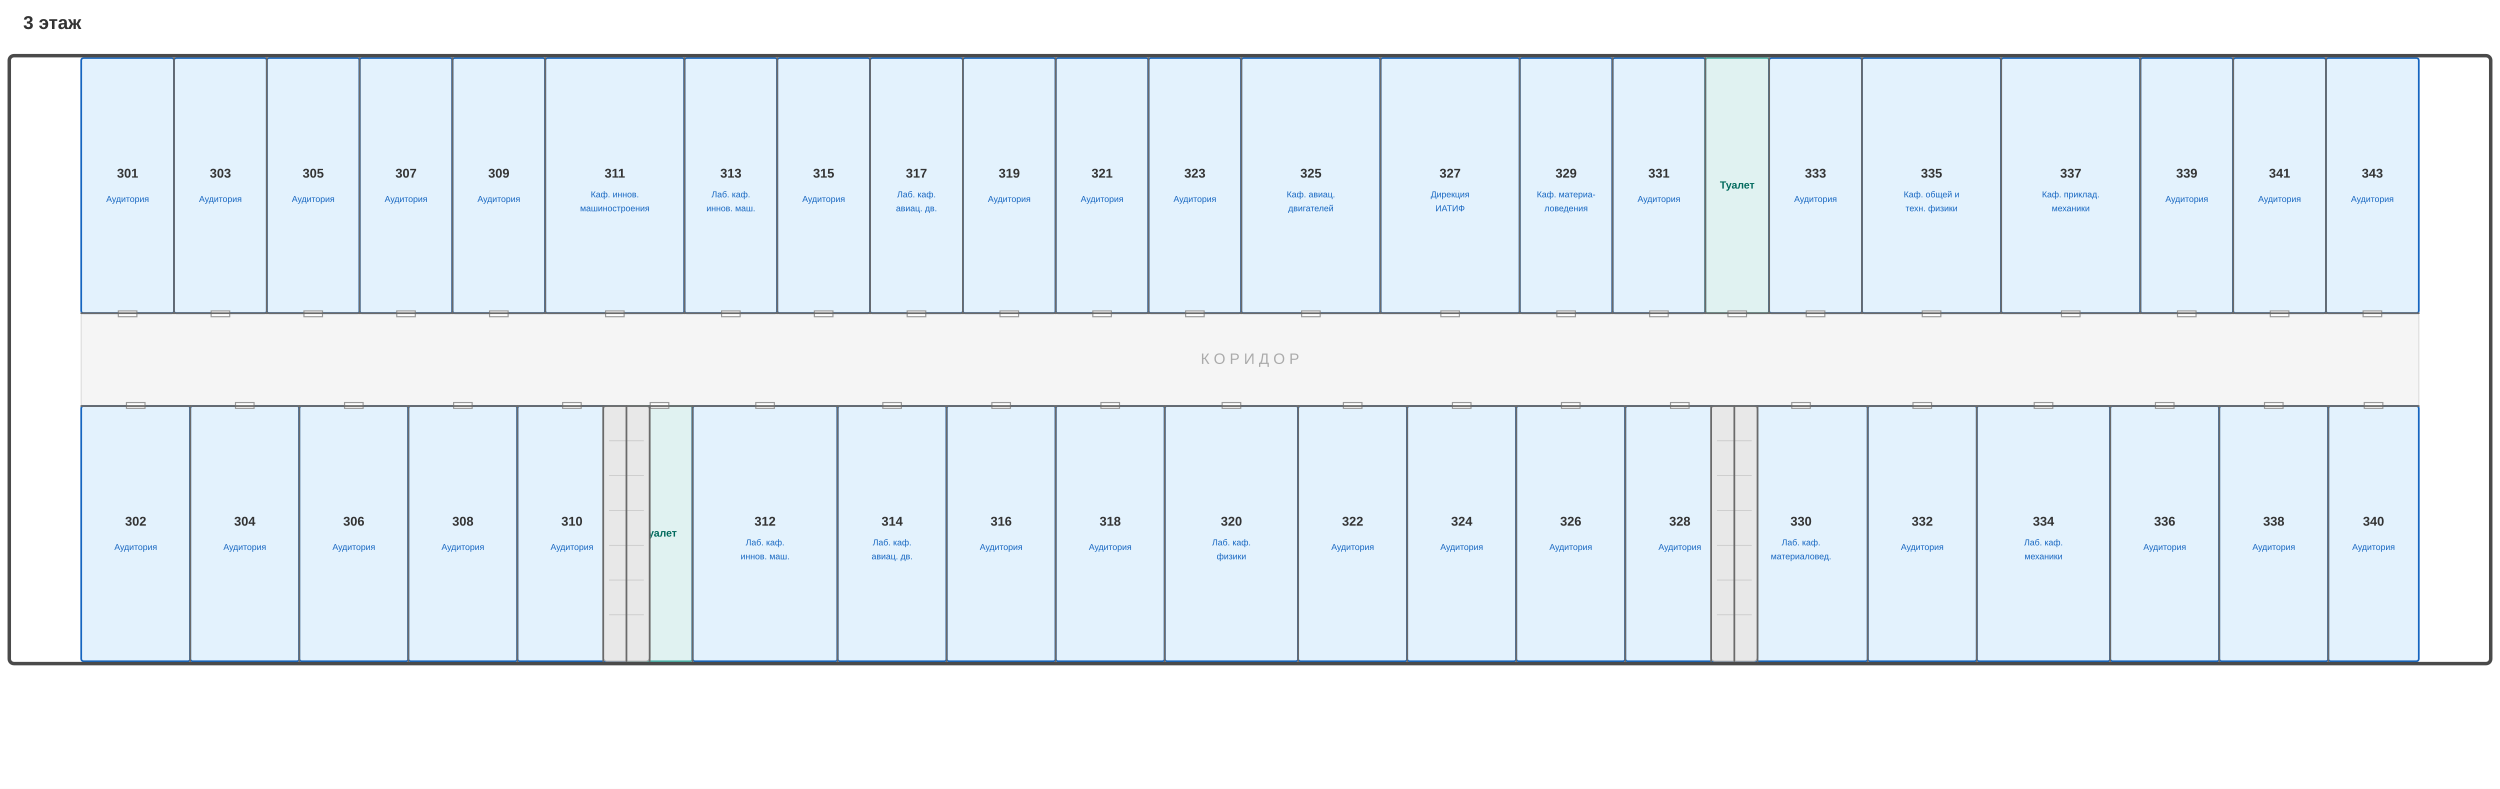
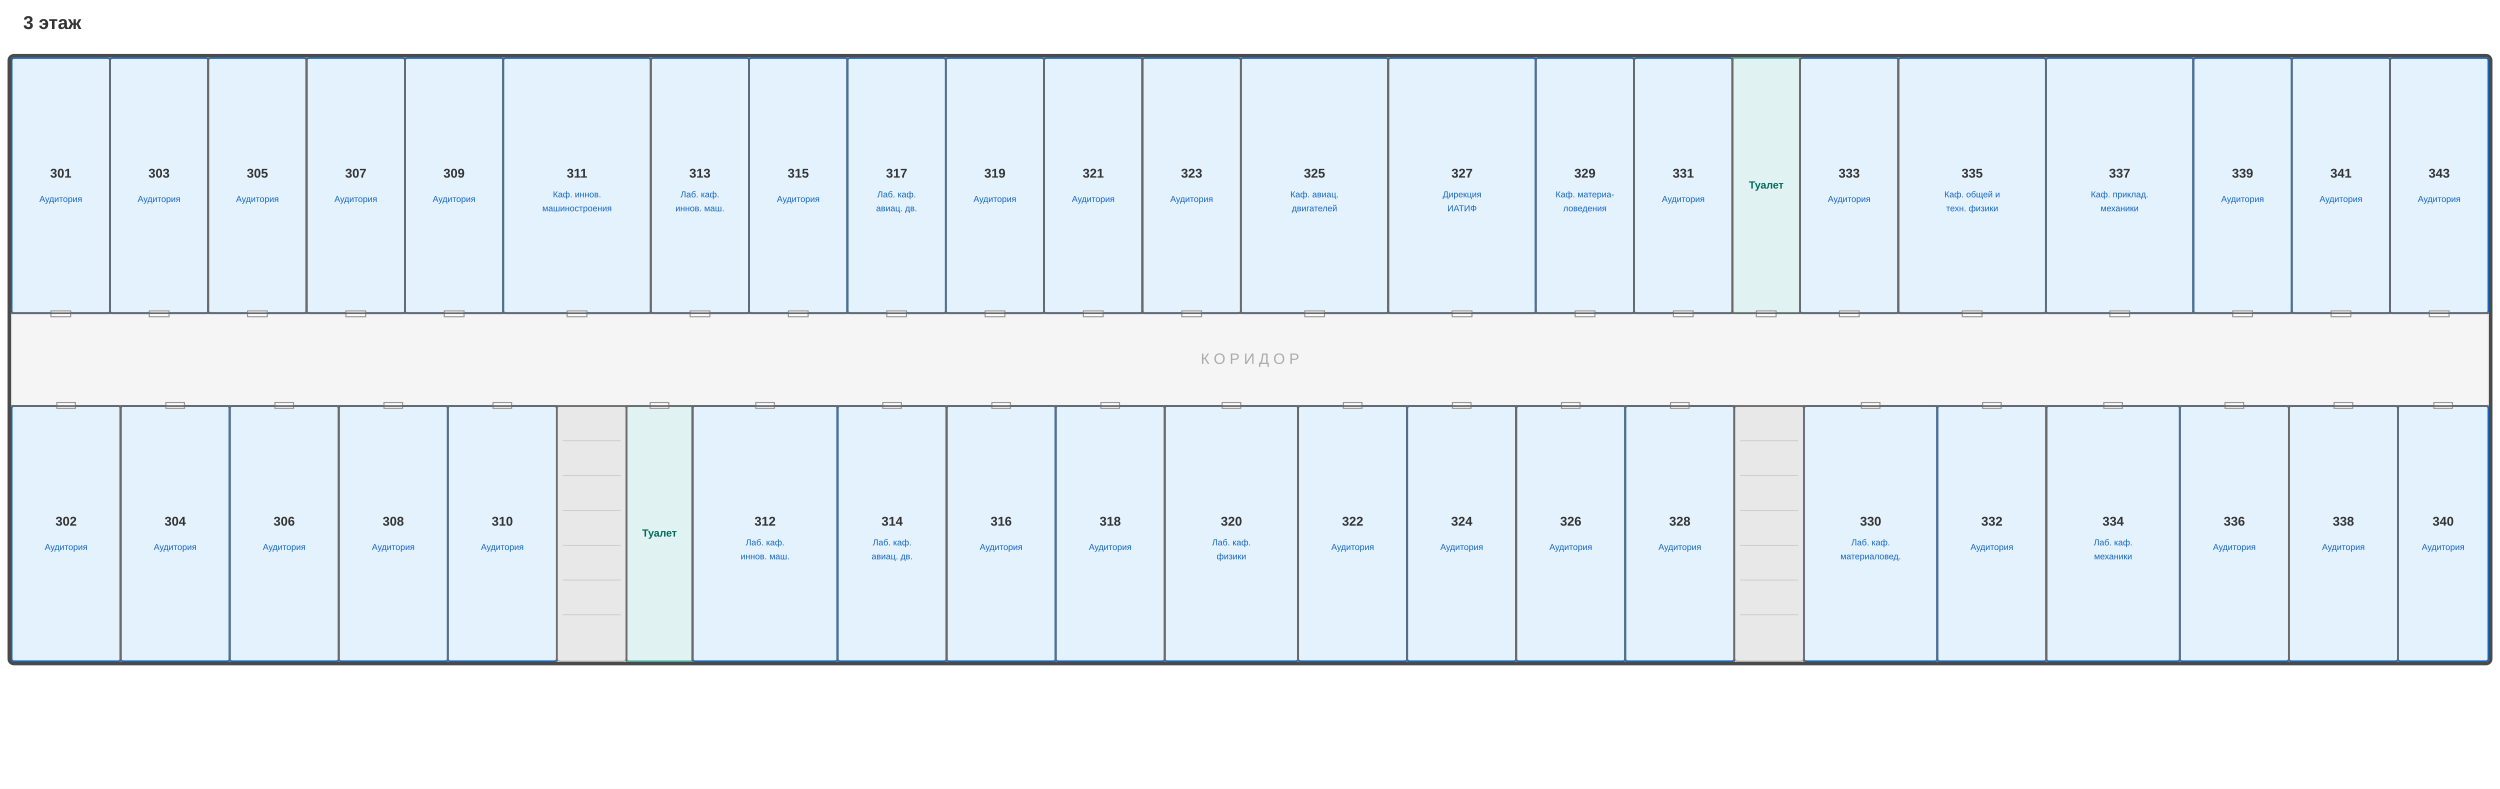
<svg xmlns="http://www.w3.org/2000/svg" viewBox="0 0 2155 680" width="2155" height="680">
  <defs>
    <style>
  .wall{fill:none;stroke:#4a4a4a;stroke-width:3;stroke-linecap:round}
  .inner-wall{fill:none;stroke:#6a6a6a;stroke-width:1.5;stroke-linecap:round}
  .room{fill:#F5F5F5;stroke:#BDBDBD;stroke-width:1;cursor:pointer;transition:fill .2s}
  .room:hover{fill:#EEEEEE}
  .room.active{fill:#E0E0E0;stroke:#757575;stroke-width:2}
  .corridor{fill:#f5f5f5;stroke:#ddd;stroke-width:1}
  .stairs{fill:#e8e8e8;stroke:#aaa;stroke-width:1}
  .toilet{fill:#E0F2F1;stroke:#4DB6AC;stroke-width:1.5;cursor:pointer;transition:fill .2s}
  .toilet:hover{fill:#B2DFDB}
  .toilet.active{fill:#80CBC4;stroke:#00897B;stroke-width:2}
  .special{fill:#FCE4EC;stroke:#F48FB1;stroke-width:1.5;cursor:pointer;transition:fill .2s}
  .special:hover{fill:#F8BBD0}
  .special.active{fill:#F48FB1;stroke:#C2185B;stroke-width:2}
  .service{fill:#fff3e0;stroke:#ffb74d;stroke-width:1}
  .label{font-family:'Segoe UI',Arial,sans-serif;font-size:10px;fill:#333;text-anchor:middle;dominant-baseline:middle;pointer-events:none}
  .room-num{font-family:'Segoe UI',Arial,sans-serif;font-size:11px;fill:#333;text-anchor:middle;dominant-baseline:middle;pointer-events:none;font-weight:700}
  .dept-label{font-family:'Segoe UI',Arial,sans-serif;font-size:7.5px;fill:#555;text-anchor:middle;dominant-baseline:middle;pointer-events:none}
  .floor-label{font-family:'Segoe UI',Arial,sans-serif;font-size:16px;fill:#333;font-weight:800}
  .door{fill:#fff;stroke:#999;stroke-width:1}
  .atif-color{fill:#E3F2FD;stroke:#1565C0;stroke-width:1.5;cursor:pointer;transition:fill .2s}
  .atif-color:hover{fill:#BBDEFB}
  .atif-color.active{fill:#90CAF9;stroke:#1565C0;stroke-width:2}
  .itsu-color{fill:#E8F5E9;stroke:#2E7D32;stroke-width:1.5;cursor:pointer;transition:fill .2s}
  .itsu-color:hover{fill:#C8E6C9}
  .itsu-color.active{fill:#A5D6A7;stroke:#2E7D32;stroke-width:2}
  .ino-color{fill:#F3E5F5;stroke:#6A1B9A;stroke-width:1.5;cursor:pointer;transition:fill .2s}
  .ino-color:hover{fill:#E1BEE7}
  .ino-color.active{fill:#CE93D8;stroke:#6A1B9A;stroke-width:2}
  .lab-color{fill:#FFF8E1;stroke:#F9A825;stroke-width:1.5;cursor:pointer;transition:fill .2s}
  .lab-color:hover{fill:#FFECB3}
  .lab-color.active{fill:#FFD54F;stroke:#F9A825;stroke-width:2}
  .tech-color{fill:#ECEFF1;stroke:#546E7A;stroke-width:1.5;cursor:pointer;transition:fill .2s}
  .tech-color:hover{fill:#CFD8DC}
  .tech-color.active{fill:#B0BEC5;stroke:#546E7A;stroke-width:2}
    </style>
  </defs>
  <rect width="2155" height="680" fill="white" />
  <text x="20" y="25" class="floor-label">3 этаж</text>
-   <rect x="70" y="270" width="2015" height="80" class="corridor" rx="2" />
+   <rect x="10" y="270" width="2135" height="80" class="corridor" rx="2" />
  <text x="1077.5" y="310" class="label" style="font-size:13px;fill:#aaa">К О Р И Д О Р</text>
-   <rect x="70" y="50" width="80" height="220" class="room atif-color" data-room="301" data-type="atif" rx="2" />
-   <text x="110" y="150" class="room-num">301</text>
-   <text x="110" y="172" class="dept-label" style="fill:#1565C0;font-size:7.5px">Аудитория</text>
-   <rect x="102" y="268" width="16" height="5" class="door" />
-   <rect x="150" y="50" width="80" height="220" class="room atif-color" data-room="303" data-type="atif" rx="2" />
-   <text x="190" y="150" class="room-num">303</text>
-   <text x="190" y="172" class="dept-label" style="fill:#1565C0;font-size:7.5px">Аудитория</text>
-   <rect x="182" y="268" width="16" height="5" class="door" />
-   <rect x="230" y="50" width="80" height="220" class="room atif-color" data-room="305" data-type="atif" rx="2" />
-   <text x="270" y="150" class="room-num">305</text>
-   <text x="270" y="172" class="dept-label" style="fill:#1565C0;font-size:7.5px">Аудитория</text>
-   <rect x="262" y="268" width="16" height="5" class="door" />
-   <rect x="310" y="50" width="80" height="220" class="room atif-color" data-room="307" data-type="atif" rx="2" />
-   <text x="350" y="150" class="room-num">307</text>
-   <text x="350" y="172" class="dept-label" style="fill:#1565C0;font-size:7.5px">Аудитория</text>
-   <rect x="342" y="268" width="16" height="5" class="door" />
-   <rect x="390" y="50" width="80" height="220" class="room atif-color" data-room="309" data-type="atif" rx="2" />
-   <text x="430" y="150" class="room-num">309</text>
-   <text x="430" y="172" class="dept-label" style="fill:#1565C0;font-size:7.5px">Аудитория</text>
-   <rect x="422" y="268" width="16" height="5" class="door" />
-   <rect x="470" y="50" width="120" height="220" class="room atif-color" data-room="311" data-type="atif" rx="2" />
-   <text x="530" y="150" class="room-num">311</text>
-   <text x="530" y="168" class="dept-label" style="fill:#1565C0;font-size:7.5px">Каф. иннов.</text>
-   <text x="530" y="180" class="dept-label" style="fill:#1565C0;font-size:7.5px">машиностроения</text>
-   <rect x="522" y="268" width="16" height="5" class="door" />
-   <rect x="590" y="50" width="80" height="220" class="room atif-color" data-room="313" data-type="atif" rx="2" />
-   <text x="630" y="150" class="room-num">313</text>
-   <text x="630" y="168" class="dept-label" style="fill:#1565C0;font-size:7.5px">Лаб. каф.</text>
-   <text x="630" y="180" class="dept-label" style="fill:#1565C0;font-size:7.5px">иннов. маш.</text>
-   <rect x="622" y="268" width="16" height="5" class="door" />
-   <rect x="670" y="50" width="80" height="220" class="room atif-color" data-room="315" data-type="atif" rx="2" />
-   <text x="710" y="150" class="room-num">315</text>
-   <text x="710" y="172" class="dept-label" style="fill:#1565C0;font-size:7.5px">Аудитория</text>
-   <rect x="702" y="268" width="16" height="5" class="door" />
-   <rect x="750" y="50" width="80" height="220" class="room atif-color" data-room="317" data-type="atif" rx="2" />
-   <text x="790" y="150" class="room-num">317</text>
-   <text x="790" y="168" class="dept-label" style="fill:#1565C0;font-size:7.5px">Лаб. каф.</text>
-   <text x="790" y="180" class="dept-label" style="fill:#1565C0;font-size:7.5px">авиац. дв.</text>
-   <rect x="782" y="268" width="16" height="5" class="door" />
-   <rect x="830" y="50" width="80" height="220" class="room atif-color" data-room="319" data-type="atif" rx="2" />
-   <text x="870" y="150" class="room-num">319</text>
-   <text x="870" y="172" class="dept-label" style="fill:#1565C0;font-size:7.5px">Аудитория</text>
-   <rect x="862" y="268" width="16" height="5" class="door" />
-   <rect x="910" y="50" width="80" height="220" class="room atif-color" data-room="321" data-type="atif" rx="2" />
-   <text x="950" y="150" class="room-num">321</text>
-   <text x="950" y="172" class="dept-label" style="fill:#1565C0;font-size:7.5px">Аудитория</text>
-   <rect x="942" y="268" width="16" height="5" class="door" />
-   <rect x="990" y="50" width="80" height="220" class="room atif-color" data-room="323" data-type="atif" rx="2" />
-   <text x="1030" y="150" class="room-num">323</text>
-   <text x="1030" y="172" class="dept-label" style="fill:#1565C0;font-size:7.5px">Аудитория</text>
-   <rect x="1022" y="268" width="16" height="5" class="door" />
-   <rect x="1070" y="50" width="120" height="220" class="room atif-color" data-room="325" data-type="atif" rx="2" />
-   <text x="1130" y="150" class="room-num">325</text>
-   <text x="1130" y="168" class="dept-label" style="fill:#1565C0;font-size:7.5px">Каф. авиац.</text>
-   <text x="1130" y="180" class="dept-label" style="fill:#1565C0;font-size:7.5px">двигателей</text>
-   <rect x="1122" y="268" width="16" height="5" class="door" />
-   <rect x="1190" y="50" width="120" height="220" class="room atif-color" data-room="327" data-type="atif" rx="2" />
-   <text x="1250" y="150" class="room-num">327</text>
-   <text x="1250" y="168" class="dept-label" style="fill:#1565C0;font-size:7.5px">Дирекция</text>
-   <text x="1250" y="180" class="dept-label" style="fill:#1565C0;font-size:7.5px">ИАТИФ</text>
-   <rect x="1242" y="268" width="16" height="5" class="door" />
-   <rect x="1310" y="50" width="80" height="220" class="room atif-color" data-room="329" data-type="atif" rx="2" />
-   <text x="1350" y="150" class="room-num">329</text>
-   <text x="1350" y="168" class="dept-label" style="fill:#1565C0;font-size:7.5px">Каф. материа-</text>
-   <text x="1350" y="180" class="dept-label" style="fill:#1565C0;font-size:7.5px">ловедения</text>
-   <rect x="1342" y="268" width="16" height="5" class="door" />
-   <rect x="1390" y="50" width="80" height="220" class="room atif-color" data-room="331" data-type="atif" rx="2" />
-   <text x="1430" y="150" class="room-num">331</text>
-   <text x="1430" y="172" class="dept-label" style="fill:#1565C0;font-size:7.5px">Аудитория</text>
-   <rect x="1422" y="268" width="16" height="5" class="door" />
-   <rect x="1470" y="50" width="55" height="220" class="toilet" data-type="toilet" rx="2" />
-   <text x="1497.5" y="160" class="dept-label" style="fill:#00695C;font-size:9px;font-weight:600">Туалет</text>
-   <rect x="1489.5" y="268" width="16" height="5" class="door" />
-   <rect x="1525" y="50" width="80" height="220" class="room atif-color" data-room="333" data-type="atif" rx="2" />
-   <text x="1565" y="150" class="room-num">333</text>
-   <text x="1565" y="172" class="dept-label" style="fill:#1565C0;font-size:7.5px">Аудитория</text>
-   <rect x="1557" y="268" width="16" height="5" class="door" />
-   <rect x="1605" y="50" width="120" height="220" class="room atif-color" data-room="335" data-type="atif" rx="2" />
-   <text x="1665" y="150" class="room-num">335</text>
-   <text x="1665" y="168" class="dept-label" style="fill:#1565C0;font-size:7.5px">Каф. общей и</text>
-   <text x="1665" y="180" class="dept-label" style="fill:#1565C0;font-size:7.5px">техн. физики</text>
-   <rect x="1657" y="268" width="16" height="5" class="door" />
-   <rect x="1725" y="50" width="120" height="220" class="room atif-color" data-room="337" data-type="atif" rx="2" />
-   <text x="1785" y="150" class="room-num">337</text>
-   <text x="1785" y="168" class="dept-label" style="fill:#1565C0;font-size:7.5px">Каф. приклад.</text>
-   <text x="1785" y="180" class="dept-label" style="fill:#1565C0;font-size:7.5px">механики</text>
-   <rect x="1777" y="268" width="16" height="5" class="door" />
-   <rect x="1845" y="50" width="80" height="220" class="room atif-color" data-room="339" data-type="atif" rx="2" />
-   <text x="1885" y="150" class="room-num">339</text>
-   <text x="1885" y="172" class="dept-label" style="fill:#1565C0;font-size:7.5px">Аудитория</text>
-   <rect x="1877" y="268" width="16" height="5" class="door" />
-   <rect x="1925" y="50" width="80" height="220" class="room atif-color" data-room="341" data-type="atif" rx="2" />
-   <text x="1965" y="150" class="room-num">341</text>
-   <text x="1965" y="172" class="dept-label" style="fill:#1565C0;font-size:7.5px">Аудитория</text>
-   <rect x="1957" y="268" width="16" height="5" class="door" />
-   <rect x="2005" y="50" width="80" height="220" class="room atif-color" data-room="343" data-type="atif" rx="2" />
-   <text x="2045" y="150" class="room-num">343</text>
-   <text x="2045" y="172" class="dept-label" style="fill:#1565C0;font-size:7.5px">Аудитория</text>
-   <rect x="2037" y="268" width="16" height="5" class="door" />
-   <rect x="70" y="350" width="94" height="220" class="room atif-color" data-room="302" data-type="atif" rx="2" />
-   <text x="117" y="450" class="room-num">302</text>
-   <text x="117" y="472" class="dept-label" style="fill:#1565C0;font-size:7.5px">Аудитория</text>
-   <rect x="109" y="347" width="16" height="5" class="door" />
-   <rect x="164" y="350" width="94" height="220" class="room atif-color" data-room="304" data-type="atif" rx="2" />
-   <text x="211" y="450" class="room-num">304</text>
-   <text x="211" y="472" class="dept-label" style="fill:#1565C0;font-size:7.5px">Аудитория</text>
-   <rect x="203" y="347" width="16" height="5" class="door" />
-   <rect x="258" y="350" width="94" height="220" class="room atif-color" data-room="306" data-type="atif" rx="2" />
-   <text x="305" y="450" class="room-num">306</text>
-   <text x="305" y="472" class="dept-label" style="fill:#1565C0;font-size:7.5px">Аудитория</text>
-   <rect x="297" y="347" width="16" height="5" class="door" />
-   <rect x="352" y="350" width="94" height="220" class="room atif-color" data-room="308" data-type="atif" rx="2" />
-   <text x="399" y="450" class="room-num">308</text>
-   <text x="399" y="472" class="dept-label" style="fill:#1565C0;font-size:7.5px">Аудитория</text>
-   <rect x="391" y="347" width="16" height="5" class="door" />
-   <rect x="446" y="350" width="94" height="220" class="room atif-color" data-room="310" data-type="atif" rx="2" />
-   <text x="493" y="450" class="room-num">310</text>
-   <text x="493" y="472" class="dept-label" style="fill:#1565C0;font-size:7.5px">Аудитория</text>
-   <rect x="485" y="347" width="16" height="5" class="door" />
+   <rect x="10.0" y="50" width="84.8" height="220" class="room atif-color" data-room="301" data-type="atif" rx="2" />
+   <text x="52.4" y="150" class="room-num">301</text>
+   <text x="52.4" y="172" class="dept-label" style="fill:#1565C0;font-size:7.5px">Аудитория</text>
+   <rect x="43.9" y="268" width="17.0" height="5" class="door" />
+   <rect x="94.8" y="50" width="84.8" height="220" class="room atif-color" data-room="303" data-type="atif" rx="2" />
+   <text x="137.1" y="150" class="room-num">303</text>
+   <text x="137.1" y="172" class="dept-label" style="fill:#1565C0;font-size:7.5px">Аудитория</text>
+   <rect x="128.7" y="268" width="17.0" height="5" class="door" />
+   <rect x="179.5" y="50" width="84.8" height="220" class="room atif-color" data-room="305" data-type="atif" rx="2" />
+   <text x="221.9" y="150" class="room-num">305</text>
+   <text x="221.9" y="172" class="dept-label" style="fill:#1565C0;font-size:7.5px">Аудитория</text>
+   <rect x="213.4" y="268" width="17.0" height="5" class="door" />
+   <rect x="264.3" y="50" width="84.8" height="220" class="room atif-color" data-room="307" data-type="atif" rx="2" />
+   <text x="306.7" y="150" class="room-num">307</text>
+   <text x="306.7" y="172" class="dept-label" style="fill:#1565C0;font-size:7.5px">Аудитория</text>
+   <rect x="298.2" y="268" width="17.0" height="5" class="door" />
+   <rect x="349.1" y="50" width="84.8" height="220" class="room atif-color" data-room="309" data-type="atif" rx="2" />
+   <text x="391.4" y="150" class="room-num">309</text>
+   <text x="391.4" y="172" class="dept-label" style="fill:#1565C0;font-size:7.5px">Аудитория</text>
+   <rect x="383.0" y="268" width="17.0" height="5" class="door" />
+   <rect x="433.8" y="50" width="127.1" height="220" class="room atif-color" data-room="311" data-type="atif" rx="2" />
+   <text x="497.4" y="150" class="room-num">311</text>
+   <text x="497.4" y="168" class="dept-label" style="fill:#1565C0;font-size:7.5px">Каф. иннов.</text>
+   <text x="497.4" y="180" class="dept-label" style="fill:#1565C0;font-size:7.5px">машиностроения</text>
+   <rect x="488.9" y="268" width="17.0" height="5" class="door" />
+   <rect x="561.0" y="50" width="84.8" height="220" class="room atif-color" data-room="313" data-type="atif" rx="2" />
+   <text x="603.3" y="150" class="room-num">313</text>
+   <text x="603.3" y="168" class="dept-label" style="fill:#1565C0;font-size:7.5px">Лаб. каф.</text>
+   <text x="603.3" y="180" class="dept-label" style="fill:#1565C0;font-size:7.5px">иннов. маш.</text>
+   <rect x="594.9" y="268" width="17.0" height="5" class="door" />
+   <rect x="645.7" y="50" width="84.8" height="220" class="room atif-color" data-room="315" data-type="atif" rx="2" />
+   <text x="688.1" y="150" class="room-num">315</text>
+   <text x="688.1" y="172" class="dept-label" style="fill:#1565C0;font-size:7.5px">Аудитория</text>
+   <rect x="679.6" y="268" width="17.0" height="5" class="door" />
+   <rect x="730.5" y="50" width="84.8" height="220" class="room atif-color" data-room="317" data-type="atif" rx="2" />
+   <text x="772.9" y="150" class="room-num">317</text>
+   <text x="772.9" y="168" class="dept-label" style="fill:#1565C0;font-size:7.5px">Лаб. каф.</text>
+   <text x="772.9" y="180" class="dept-label" style="fill:#1565C0;font-size:7.5px">авиац. дв.</text>
+   <rect x="764.4" y="268" width="17.0" height="5" class="door" />
+   <rect x="815.3" y="50" width="84.8" height="220" class="room atif-color" data-room="319" data-type="atif" rx="2" />
+   <text x="857.6" y="150" class="room-num">319</text>
+   <text x="857.6" y="172" class="dept-label" style="fill:#1565C0;font-size:7.5px">Аудитория</text>
+   <rect x="849.2" y="268" width="17.0" height="5" class="door" />
+   <rect x="900.0" y="50" width="84.8" height="220" class="room atif-color" data-room="321" data-type="atif" rx="2" />
+   <text x="942.4" y="150" class="room-num">321</text>
+   <text x="942.4" y="172" class="dept-label" style="fill:#1565C0;font-size:7.5px">Аудитория</text>
+   <rect x="933.9" y="268" width="17.0" height="5" class="door" />
+   <rect x="984.8" y="50" width="84.8" height="220" class="room atif-color" data-room="323" data-type="atif" rx="2" />
+   <text x="1027.2" y="150" class="room-num">323</text>
+   <text x="1027.2" y="172" class="dept-label" style="fill:#1565C0;font-size:7.5px">Аудитория</text>
+   <rect x="1018.7" y="268" width="17.0" height="5" class="door" />
+   <rect x="1069.6" y="50" width="127.1" height="220" class="room atif-color" data-room="325" data-type="atif" rx="2" />
+   <text x="1133.1" y="150" class="room-num">325</text>
+   <text x="1133.1" y="168" class="dept-label" style="fill:#1565C0;font-size:7.5px">Каф. авиац.</text>
+   <text x="1133.1" y="180" class="dept-label" style="fill:#1565C0;font-size:7.5px">двигателей</text>
+   <rect x="1124.7" y="268" width="17.0" height="5" class="door" />
+   <rect x="1196.7" y="50" width="127.1" height="220" class="room atif-color" data-room="327" data-type="atif" rx="2" />
+   <text x="1260.3" y="150" class="room-num">327</text>
+   <text x="1260.3" y="168" class="dept-label" style="fill:#1565C0;font-size:7.5px">Дирекция</text>
+   <text x="1260.3" y="180" class="dept-label" style="fill:#1565C0;font-size:7.5px">ИАТИФ</text>
+   <rect x="1251.8" y="268" width="17.0" height="5" class="door" />
+   <rect x="1323.8" y="50" width="84.8" height="220" class="room atif-color" data-room="329" data-type="atif" rx="2" />
+   <text x="1366.2" y="150" class="room-num">329</text>
+   <text x="1366.2" y="168" class="dept-label" style="fill:#1565C0;font-size:7.5px">Каф. материа-</text>
+   <text x="1366.2" y="180" class="dept-label" style="fill:#1565C0;font-size:7.5px">ловедения</text>
+   <rect x="1357.8" y="268" width="17.0" height="5" class="door" />
+   <rect x="1408.6" y="50" width="84.8" height="220" class="room atif-color" data-room="331" data-type="atif" rx="2" />
+   <text x="1451.0" y="150" class="room-num">331</text>
+   <text x="1451.0" y="172" class="dept-label" style="fill:#1565C0;font-size:7.5px">Аудитория</text>
+   <rect x="1442.5" y="268" width="17.0" height="5" class="door" />
+   <rect x="1493.4" y="50" width="58.3" height="220" class="toilet" data-type="toilet" rx="2" />
+   <text x="1522.5" y="160" class="dept-label" style="fill:#00695C;font-size:9px;font-weight:600">Туалет</text>
+   <rect x="1514.0" y="268" width="17.0" height="5" class="door" />
+   <rect x="1551.7" y="50" width="84.8" height="220" class="room atif-color" data-room="333" data-type="atif" rx="2" />
+   <text x="1594.0" y="150" class="room-num">333</text>
+   <text x="1594.0" y="172" class="dept-label" style="fill:#1565C0;font-size:7.5px">Аудитория</text>
+   <rect x="1585.6" y="268" width="17.0" height="5" class="door" />
+   <rect x="1636.4" y="50" width="127.1" height="220" class="room atif-color" data-room="335" data-type="atif" rx="2" />
+   <text x="1700.0" y="150" class="room-num">335</text>
+   <text x="1700.0" y="168" class="dept-label" style="fill:#1565C0;font-size:7.5px">Каф. общей и</text>
+   <text x="1700.0" y="180" class="dept-label" style="fill:#1565C0;font-size:7.5px">техн. физики</text>
+   <rect x="1691.5" y="268" width="17.0" height="5" class="door" />
+   <rect x="1763.6" y="50" width="127.1" height="220" class="room atif-color" data-room="337" data-type="atif" rx="2" />
+   <text x="1827.1" y="150" class="room-num">337</text>
+   <text x="1827.1" y="168" class="dept-label" style="fill:#1565C0;font-size:7.5px">Каф. приклад.</text>
+   <text x="1827.1" y="180" class="dept-label" style="fill:#1565C0;font-size:7.5px">механики</text>
+   <rect x="1818.7" y="268" width="17.0" height="5" class="door" />
+   <rect x="1890.7" y="50" width="84.8" height="220" class="room atif-color" data-room="339" data-type="atif" rx="2" />
+   <text x="1933.1" y="150" class="room-num">339</text>
+   <text x="1933.1" y="172" class="dept-label" style="fill:#1565C0;font-size:7.5px">Аудитория</text>
+   <rect x="1924.6" y="268" width="17.0" height="5" class="door" />
+   <rect x="1975.5" y="50" width="84.8" height="220" class="room atif-color" data-room="341" data-type="atif" rx="2" />
+   <text x="2017.9" y="150" class="room-num">341</text>
+   <text x="2017.9" y="172" class="dept-label" style="fill:#1565C0;font-size:7.5px">Аудитория</text>
+   <rect x="2009.4" y="268" width="17.0" height="5" class="door" />
+   <rect x="2060.2" y="50" width="84.8" height="220" class="room atif-color" data-room="343" data-type="atif" rx="2" />
+   <text x="2102.6" y="150" class="room-num">343</text>
+   <text x="2102.6" y="172" class="dept-label" style="fill:#1565C0;font-size:7.5px">Аудитория</text>
+   <rect x="2094.1" y="268" width="17.0" height="5" class="door" />
+   <rect x="10.0" y="350" width="94" height="220" class="room atif-color" data-room="302" data-type="atif" rx="2" />
+   <text x="57.0" y="450" class="room-num">302</text>
+   <text x="57.0" y="472" class="dept-label" style="fill:#1565C0;font-size:7.5px">Аудитория</text>
+   <rect x="49.0" y="347" width="16" height="5" class="door" />
+   <rect x="104.0" y="350" width="94" height="220" class="room atif-color" data-room="304" data-type="atif" rx="2" />
+   <text x="151.0" y="450" class="room-num">304</text>
+   <text x="151.0" y="472" class="dept-label" style="fill:#1565C0;font-size:7.5px">Аудитория</text>
+   <rect x="143.0" y="347" width="16" height="5" class="door" />
+   <rect x="198.0" y="350" width="94" height="220" class="room atif-color" data-room="306" data-type="atif" rx="2" />
+   <text x="245.0" y="450" class="room-num">306</text>
+   <text x="245.0" y="472" class="dept-label" style="fill:#1565C0;font-size:7.5px">Аудитория</text>
+   <rect x="237.0" y="347" width="16" height="5" class="door" />
+   <rect x="292.0" y="350" width="94" height="220" class="room atif-color" data-room="308" data-type="atif" rx="2" />
+   <text x="339.0" y="450" class="room-num">308</text>
+   <text x="339.0" y="472" class="dept-label" style="fill:#1565C0;font-size:7.5px">Аудитория</text>
+   <rect x="331.0" y="347" width="16" height="5" class="door" />
+   <rect x="386.0" y="350" width="94" height="220" class="room atif-color" data-room="310" data-type="atif" rx="2" />
+   <text x="433.0" y="450" class="room-num">310</text>
+   <text x="433.0" y="472" class="dept-label" style="fill:#1565C0;font-size:7.5px">Аудитория</text>
+   <rect x="425.0" y="347" width="16" height="5" class="door" />
  <rect x="540" y="350" width="57" height="220" class="toilet" data-type="toilet" rx="2" />
  <text x="568.5" y="460" class="dept-label" style="fill:#00695C;font-size:9px;font-weight:600">Туалет</text>
  <rect x="560.5" y="347" width="16" height="5" class="door" />
  <rect x="597" y="350" width="125" height="220" class="room atif-color" data-room="312" data-type="atif" rx="2" />
  <text x="659.5" y="450" class="room-num">312</text>
  <text x="659.5" y="468" class="dept-label" style="fill:#1565C0;font-size:7.5px">Лаб. каф.</text>
  <text x="659.5" y="480" class="dept-label" style="fill:#1565C0;font-size:7.5px">иннов. маш.</text>
  <rect x="651.5" y="347" width="16" height="5" class="door" />
  <rect x="722" y="350" width="94" height="220" class="room atif-color" data-room="314" data-type="atif" rx="2" />
  <text x="769" y="450" class="room-num">314</text>
  <text x="769" y="468" class="dept-label" style="fill:#1565C0;font-size:7.5px">Лаб. каф.</text>
  <text x="769" y="480" class="dept-label" style="fill:#1565C0;font-size:7.5px">авиац. дв.</text>
  <rect x="761" y="347" width="16" height="5" class="door" />
  <rect x="816" y="350" width="94" height="220" class="room atif-color" data-room="316" data-type="atif" rx="2" />
  <text x="863" y="450" class="room-num">316</text>
  <text x="863" y="472" class="dept-label" style="fill:#1565C0;font-size:7.5px">Аудитория</text>
  <rect x="855" y="347" width="16" height="5" class="door" />
  <rect x="910" y="350" width="94" height="220" class="room atif-color" data-room="318" data-type="atif" rx="2" />
  <text x="957" y="450" class="room-num">318</text>
  <text x="957" y="472" class="dept-label" style="fill:#1565C0;font-size:7.5px">Аудитория</text>
  <rect x="949" y="347" width="16" height="5" class="door" />
  <rect x="1004" y="350" width="115" height="220" class="room atif-color" data-room="320" data-type="atif" rx="2" />
  <text x="1061.5" y="450" class="room-num">320</text>
  <text x="1061.5" y="468" class="dept-label" style="fill:#1565C0;font-size:7.5px">Лаб. каф.</text>
  <text x="1061.5" y="480" class="dept-label" style="fill:#1565C0;font-size:7.5px">физики</text>
  <rect x="1053.5" y="347" width="16" height="5" class="door" />
  <rect x="1119" y="350" width="94" height="220" class="room atif-color" data-room="322" data-type="atif" rx="2" />
  <text x="1166" y="450" class="room-num">322</text>
  <text x="1166" y="472" class="dept-label" style="fill:#1565C0;font-size:7.5px">Аудитория</text>
  <rect x="1158" y="347" width="16" height="5" class="door" />
  <rect x="1213" y="350" width="94" height="220" class="room atif-color" data-room="324" data-type="atif" rx="2" />
  <text x="1260" y="450" class="room-num">324</text>
  <text x="1260" y="472" class="dept-label" style="fill:#1565C0;font-size:7.5px">Аудитория</text>
  <rect x="1252" y="347" width="16" height="5" class="door" />
  <rect x="1307" y="350" width="94" height="220" class="room atif-color" data-room="326" data-type="atif" rx="2" />
  <text x="1354" y="450" class="room-num">326</text>
  <text x="1354" y="472" class="dept-label" style="fill:#1565C0;font-size:7.5px">Аудитория</text>
  <rect x="1346" y="347" width="16" height="5" class="door" />
  <rect x="1401" y="350" width="94" height="220" class="room atif-color" data-room="328" data-type="atif" rx="2" />
  <text x="1448" y="450" class="room-num">328</text>
  <text x="1448" y="472" class="dept-label" style="fill:#1565C0;font-size:7.5px">Аудитория</text>
  <rect x="1440" y="347" width="16" height="5" class="door" />
-   <rect x="1495" y="350" width="115" height="220" class="room atif-color" data-room="330" data-type="atif" rx="2" />
-   <text x="1552.5" y="450" class="room-num">330</text>
-   <text x="1552.5" y="468" class="dept-label" style="fill:#1565C0;font-size:7.5px">Лаб. каф.</text>
-   <text x="1552.5" y="480" class="dept-label" style="fill:#1565C0;font-size:7.5px">материаловед.</text>
-   <rect x="1544.5" y="347" width="16" height="5" class="door" />
-   <rect x="1610" y="350" width="94" height="220" class="room atif-color" data-room="332" data-type="atif" rx="2" />
-   <text x="1657" y="450" class="room-num">332</text>
-   <text x="1657" y="472" class="dept-label" style="fill:#1565C0;font-size:7.5px">Аудитория</text>
-   <rect x="1649" y="347" width="16" height="5" class="door" />
-   <rect x="1704" y="350" width="115" height="220" class="room atif-color" data-room="334" data-type="atif" rx="2" />
-   <text x="1761.5" y="450" class="room-num">334</text>
-   <text x="1761.5" y="468" class="dept-label" style="fill:#1565C0;font-size:7.5px">Лаб. каф.</text>
-   <text x="1761.5" y="480" class="dept-label" style="fill:#1565C0;font-size:7.5px">механики</text>
-   <rect x="1753.5" y="347" width="16" height="5" class="door" />
-   <rect x="1819" y="350" width="94" height="220" class="room atif-color" data-room="336" data-type="atif" rx="2" />
-   <text x="1866" y="450" class="room-num">336</text>
-   <text x="1866" y="472" class="dept-label" style="fill:#1565C0;font-size:7.5px">Аудитория</text>
-   <rect x="1858" y="347" width="16" height="5" class="door" />
-   <rect x="1913" y="350" width="94" height="220" class="room atif-color" data-room="338" data-type="atif" rx="2" />
-   <text x="1960" y="450" class="room-num">338</text>
-   <text x="1960" y="472" class="dept-label" style="fill:#1565C0;font-size:7.5px">Аудитория</text>
-   <rect x="1952" y="347" width="16" height="5" class="door" />
-   <rect x="2007" y="350" width="78" height="220" class="room atif-color" data-room="340" data-type="atif" rx="2" />
-   <text x="2046" y="450" class="room-num">340</text>
-   <text x="2046" y="472" class="dept-label" style="fill:#1565C0;font-size:7.5px">Аудитория</text>
-   <rect x="2038" y="347" width="16" height="5" class="door" />
-   <rect x="520" y="350" width="40" height="220" class="stairs" data-type="stairs" rx="3" />
-   <text x="540" y="460" class="label" style="font-size:13px;fill:#666;transform:rotate(-90deg);transform-origin:540px 460px;transform-box:view-box">Лестница</text>
-   <line x1="525" y1="380" x2="555" y2="380" stroke="#bbb" stroke-width="0.5" />
-   <line x1="525" y1="410" x2="555" y2="410" stroke="#bbb" stroke-width="0.5" />
-   <line x1="525" y1="440" x2="555" y2="440" stroke="#bbb" stroke-width="0.5" />
-   <line x1="525" y1="470" x2="555" y2="470" stroke="#bbb" stroke-width="0.5" />
-   <line x1="525" y1="500" x2="555" y2="500" stroke="#bbb" stroke-width="0.5" />
-   <line x1="525" y1="530" x2="555" y2="530" stroke="#bbb" stroke-width="0.5" />
-   <rect x="1475" y="350" width="40" height="220" class="stairs" data-type="stairs" rx="3" />
-   <text x="1495" y="460" class="label" style="font-size:13px;fill:#666;transform:rotate(-90deg);transform-origin:1495px 460px;transform-box:view-box">Лестница</text>
-   <line x1="1480" y1="380" x2="1510" y2="380" stroke="#bbb" stroke-width="0.5" />
-   <line x1="1480" y1="410" x2="1510" y2="410" stroke="#bbb" stroke-width="0.5" />
-   <line x1="1480" y1="440" x2="1510" y2="440" stroke="#bbb" stroke-width="0.5" />
-   <line x1="1480" y1="470" x2="1510" y2="470" stroke="#bbb" stroke-width="0.5" />
-   <line x1="1480" y1="500" x2="1510" y2="500" stroke="#bbb" stroke-width="0.5" />
-   <line x1="1480" y1="530" x2="1510" y2="530" stroke="#bbb" stroke-width="0.5" />
+   <rect x="1555.0" y="350" width="115" height="220" class="room atif-color" data-room="330" data-type="atif" rx="2" />
+   <text x="1612.5" y="450" class="room-num">330</text>
+   <text x="1612.5" y="468" class="dept-label" style="fill:#1565C0;font-size:7.5px">Лаб. каф.</text>
+   <text x="1612.5" y="480" class="dept-label" style="fill:#1565C0;font-size:7.5px">материаловед.</text>
+   <rect x="1604.5" y="347" width="16" height="5" class="door" />
+   <rect x="1670.0" y="350" width="94" height="220" class="room atif-color" data-room="332" data-type="atif" rx="2" />
+   <text x="1717.0" y="450" class="room-num">332</text>
+   <text x="1717.0" y="472" class="dept-label" style="fill:#1565C0;font-size:7.5px">Аудитория</text>
+   <rect x="1709.0" y="347" width="16" height="5" class="door" />
+   <rect x="1764.0" y="350" width="115" height="220" class="room atif-color" data-room="334" data-type="atif" rx="2" />
+   <text x="1821.5" y="450" class="room-num">334</text>
+   <text x="1821.5" y="468" class="dept-label" style="fill:#1565C0;font-size:7.5px">Лаб. каф.</text>
+   <text x="1821.5" y="480" class="dept-label" style="fill:#1565C0;font-size:7.5px">механики</text>
+   <rect x="1813.5" y="347" width="16" height="5" class="door" />
+   <rect x="1879.0" y="350" width="94" height="220" class="room atif-color" data-room="336" data-type="atif" rx="2" />
+   <text x="1926.0" y="450" class="room-num">336</text>
+   <text x="1926.0" y="472" class="dept-label" style="fill:#1565C0;font-size:7.5px">Аудитория</text>
+   <rect x="1918.0" y="347" width="16" height="5" class="door" />
+   <rect x="1973.0" y="350" width="94" height="220" class="room atif-color" data-room="338" data-type="atif" rx="2" />
+   <text x="2020.0" y="450" class="room-num">338</text>
+   <text x="2020.0" y="472" class="dept-label" style="fill:#1565C0;font-size:7.5px">Аудитория</text>
+   <rect x="2012.0" y="347" width="16" height="5" class="door" />
+   <rect x="2067.0" y="350" width="78" height="220" class="room atif-color" data-room="340" data-type="atif" rx="2" />
+   <text x="2106.0" y="450" class="room-num">340</text>
+   <text x="2106.0" y="472" class="dept-label" style="fill:#1565C0;font-size:7.5px">Аудитория</text>
+   <rect x="2098.0" y="347" width="16" height="5" class="door" />
+   <rect x="480" y="350" width="60" height="220" class="stairs" data-type="stairs" rx="3" />
+   <text x="510" y="460" class="label" style="font-size:14px;fill:#666;transform:rotate(-90deg);transform-origin:510px 460px;transform-box:view-box">Лестница</text>
+   <line x1="485" y1="380" x2="535" y2="380" stroke="#bbb" stroke-width="0.5" />
+   <line x1="485" y1="410" x2="535" y2="410" stroke="#bbb" stroke-width="0.5" />
+   <line x1="485" y1="440" x2="535" y2="440" stroke="#bbb" stroke-width="0.5" />
+   <line x1="485" y1="470" x2="535" y2="470" stroke="#bbb" stroke-width="0.5" />
+   <line x1="485" y1="500" x2="535" y2="500" stroke="#bbb" stroke-width="0.5" />
+   <line x1="485" y1="530" x2="535" y2="530" stroke="#bbb" stroke-width="0.5" />
+   <rect x="1495" y="350" width="60" height="220" class="stairs" data-type="stairs" rx="3" />
+   <text x="1525" y="460" class="label" style="font-size:14px;fill:#666;transform:rotate(-90deg);transform-origin:1525px 460px;transform-box:view-box">Лестница</text>
+   <line x1="1500" y1="380" x2="1550" y2="380" stroke="#bbb" stroke-width="0.5" />
+   <line x1="1500" y1="410" x2="1550" y2="410" stroke="#bbb" stroke-width="0.5" />
+   <line x1="1500" y1="440" x2="1550" y2="440" stroke="#bbb" stroke-width="0.5" />
+   <line x1="1500" y1="470" x2="1550" y2="470" stroke="#bbb" stroke-width="0.5" />
+   <line x1="1500" y1="500" x2="1550" y2="500" stroke="#bbb" stroke-width="0.5" />
+   <line x1="1500" y1="530" x2="1550" y2="530" stroke="#bbb" stroke-width="0.5" />
  <rect x="8" y="48" width="2139" height="524" class="wall" rx="4" />
-   <line x1="70" y1="270" x2="2085" y2="270" class="inner-wall" />
-   <line x1="70" y1="350" x2="2085" y2="350" class="inner-wall" />
-   <line x1="150" y1="50" x2="150" y2="270" class="inner-wall" />
-   <line x1="230" y1="50" x2="230" y2="270" class="inner-wall" />
-   <line x1="310" y1="50" x2="310" y2="270" class="inner-wall" />
-   <line x1="390" y1="50" x2="390" y2="270" class="inner-wall" />
-   <line x1="470" y1="50" x2="470" y2="270" class="inner-wall" />
-   <line x1="590" y1="50" x2="590" y2="270" class="inner-wall" />
-   <line x1="670" y1="50" x2="670" y2="270" class="inner-wall" />
-   <line x1="750" y1="50" x2="750" y2="270" class="inner-wall" />
-   <line x1="830" y1="50" x2="830" y2="270" class="inner-wall" />
-   <line x1="910" y1="50" x2="910" y2="270" class="inner-wall" />
-   <line x1="990" y1="50" x2="990" y2="270" class="inner-wall" />
-   <line x1="1070" y1="50" x2="1070" y2="270" class="inner-wall" />
-   <line x1="1190" y1="50" x2="1190" y2="270" class="inner-wall" />
-   <line x1="1310" y1="50" x2="1310" y2="270" class="inner-wall" />
-   <line x1="1390" y1="50" x2="1390" y2="270" class="inner-wall" />
-   <line x1="1470" y1="50" x2="1470" y2="270" class="inner-wall" />
-   <line x1="1525" y1="50" x2="1525" y2="270" class="inner-wall" />
-   <line x1="1605" y1="50" x2="1605" y2="270" class="inner-wall" />
-   <line x1="1725" y1="50" x2="1725" y2="270" class="inner-wall" />
-   <line x1="1845" y1="50" x2="1845" y2="270" class="inner-wall" />
-   <line x1="1925" y1="50" x2="1925" y2="270" class="inner-wall" />
-   <line x1="2005" y1="50" x2="2005" y2="270" class="inner-wall" />
-   <line x1="164" y1="350" x2="164" y2="570" class="inner-wall" />
-   <line x1="258" y1="350" x2="258" y2="570" class="inner-wall" />
-   <line x1="352" y1="350" x2="352" y2="570" class="inner-wall" />
-   <line x1="446" y1="350" x2="446" y2="570" class="inner-wall" />
+   <line x1="10" y1="270" x2="2145" y2="270" class="inner-wall" />
+   <line x1="10" y1="350" x2="2145" y2="350" class="inner-wall" />
+   <line x1="94.8" y1="50" x2="94.8" y2="270" class="inner-wall" />
+   <line x1="179.5" y1="50" x2="179.5" y2="270" class="inner-wall" />
+   <line x1="264.3" y1="50" x2="264.3" y2="270" class="inner-wall" />
+   <line x1="349.1" y1="50" x2="349.1" y2="270" class="inner-wall" />
+   <line x1="433.8" y1="50" x2="433.8" y2="270" class="inner-wall" />
+   <line x1="561.0" y1="50" x2="561.0" y2="270" class="inner-wall" />
+   <line x1="645.7" y1="50" x2="645.7" y2="270" class="inner-wall" />
+   <line x1="730.5" y1="50" x2="730.5" y2="270" class="inner-wall" />
+   <line x1="815.3" y1="50" x2="815.3" y2="270" class="inner-wall" />
+   <line x1="900.0" y1="50" x2="900.0" y2="270" class="inner-wall" />
+   <line x1="984.8" y1="50" x2="984.8" y2="270" class="inner-wall" />
+   <line x1="1069.6" y1="50" x2="1069.6" y2="270" class="inner-wall" />
+   <line x1="1196.7" y1="50" x2="1196.7" y2="270" class="inner-wall" />
+   <line x1="1323.8" y1="50" x2="1323.8" y2="270" class="inner-wall" />
+   <line x1="1408.6" y1="50" x2="1408.6" y2="270" class="inner-wall" />
+   <line x1="1493.4" y1="50" x2="1493.4" y2="270" class="inner-wall" />
+   <line x1="1551.7" y1="50" x2="1551.7" y2="270" class="inner-wall" />
+   <line x1="1636.4" y1="50" x2="1636.4" y2="270" class="inner-wall" />
+   <line x1="1763.6" y1="50" x2="1763.6" y2="270" class="inner-wall" />
+   <line x1="1890.7" y1="50" x2="1890.7" y2="270" class="inner-wall" />
+   <line x1="1975.5" y1="50" x2="1975.5" y2="270" class="inner-wall" />
+   <line x1="2060.2" y1="50" x2="2060.2" y2="270" class="inner-wall" />
+   <line x1="104.0" y1="350" x2="104.0" y2="570" class="inner-wall" />
+   <line x1="198.0" y1="350" x2="198.0" y2="570" class="inner-wall" />
+   <line x1="292.0" y1="350" x2="292.0" y2="570" class="inner-wall" />
+   <line x1="386.0" y1="350" x2="386.0" y2="570" class="inner-wall" />
  <line x1="540" y1="350" x2="540" y2="570" class="inner-wall" />
  <line x1="597" y1="350" x2="597" y2="570" class="inner-wall" />
  <line x1="722" y1="350" x2="722" y2="570" class="inner-wall" />
  <line x1="816" y1="350" x2="816" y2="570" class="inner-wall" />
  <line x1="910" y1="350" x2="910" y2="570" class="inner-wall" />
  <line x1="1004" y1="350" x2="1004" y2="570" class="inner-wall" />
  <line x1="1119" y1="350" x2="1119" y2="570" class="inner-wall" />
  <line x1="1213" y1="350" x2="1213" y2="570" class="inner-wall" />
  <line x1="1307" y1="350" x2="1307" y2="570" class="inner-wall" />
  <line x1="1401" y1="350" x2="1401" y2="570" class="inner-wall" />
  <line x1="1495" y1="350" x2="1495" y2="570" class="inner-wall" />
-   <line x1="1610" y1="350" x2="1610" y2="570" class="inner-wall" />
-   <line x1="1704" y1="350" x2="1704" y2="570" class="inner-wall" />
-   <line x1="1819" y1="350" x2="1819" y2="570" class="inner-wall" />
-   <line x1="1913" y1="350" x2="1913" y2="570" class="inner-wall" />
-   <line x1="2007" y1="350" x2="2007" y2="570" class="inner-wall" />
-   <line x1="520" y1="350" x2="520" y2="570" class="inner-wall" />
-   <line x1="560" y1="350" x2="560" y2="570" class="inner-wall" />
-   <line x1="1475" y1="350" x2="1475" y2="570" class="inner-wall" />
-   <line x1="1515" y1="350" x2="1515" y2="570" class="inner-wall" />
+   <line x1="1670.0" y1="350" x2="1670.0" y2="570" class="inner-wall" />
+   <line x1="1764.0" y1="350" x2="1764.0" y2="570" class="inner-wall" />
+   <line x1="1879.0" y1="350" x2="1879.0" y2="570" class="inner-wall" />
+   <line x1="1973.0" y1="350" x2="1973.0" y2="570" class="inner-wall" />
+   <line x1="2067.0" y1="350" x2="2067.0" y2="570" class="inner-wall" />
+   <line x1="480" y1="350" x2="480" y2="570" class="inner-wall" />
+   <line x1="1555" y1="350" x2="1555" y2="570" class="inner-wall" />
</svg>
